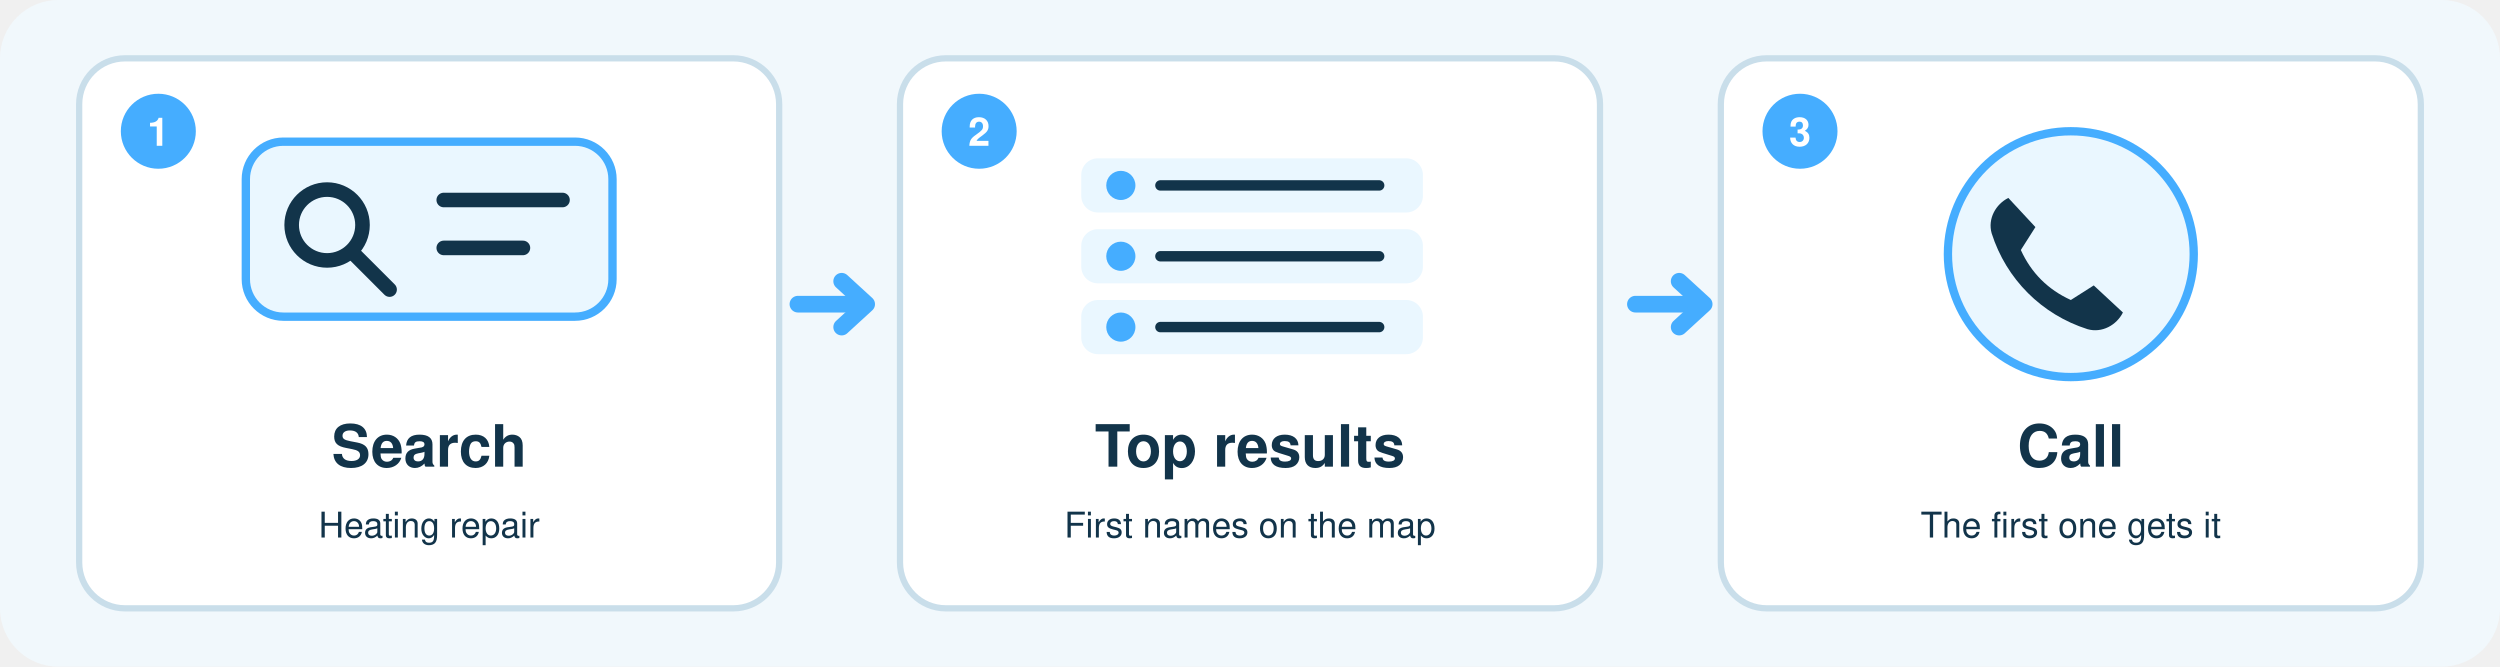
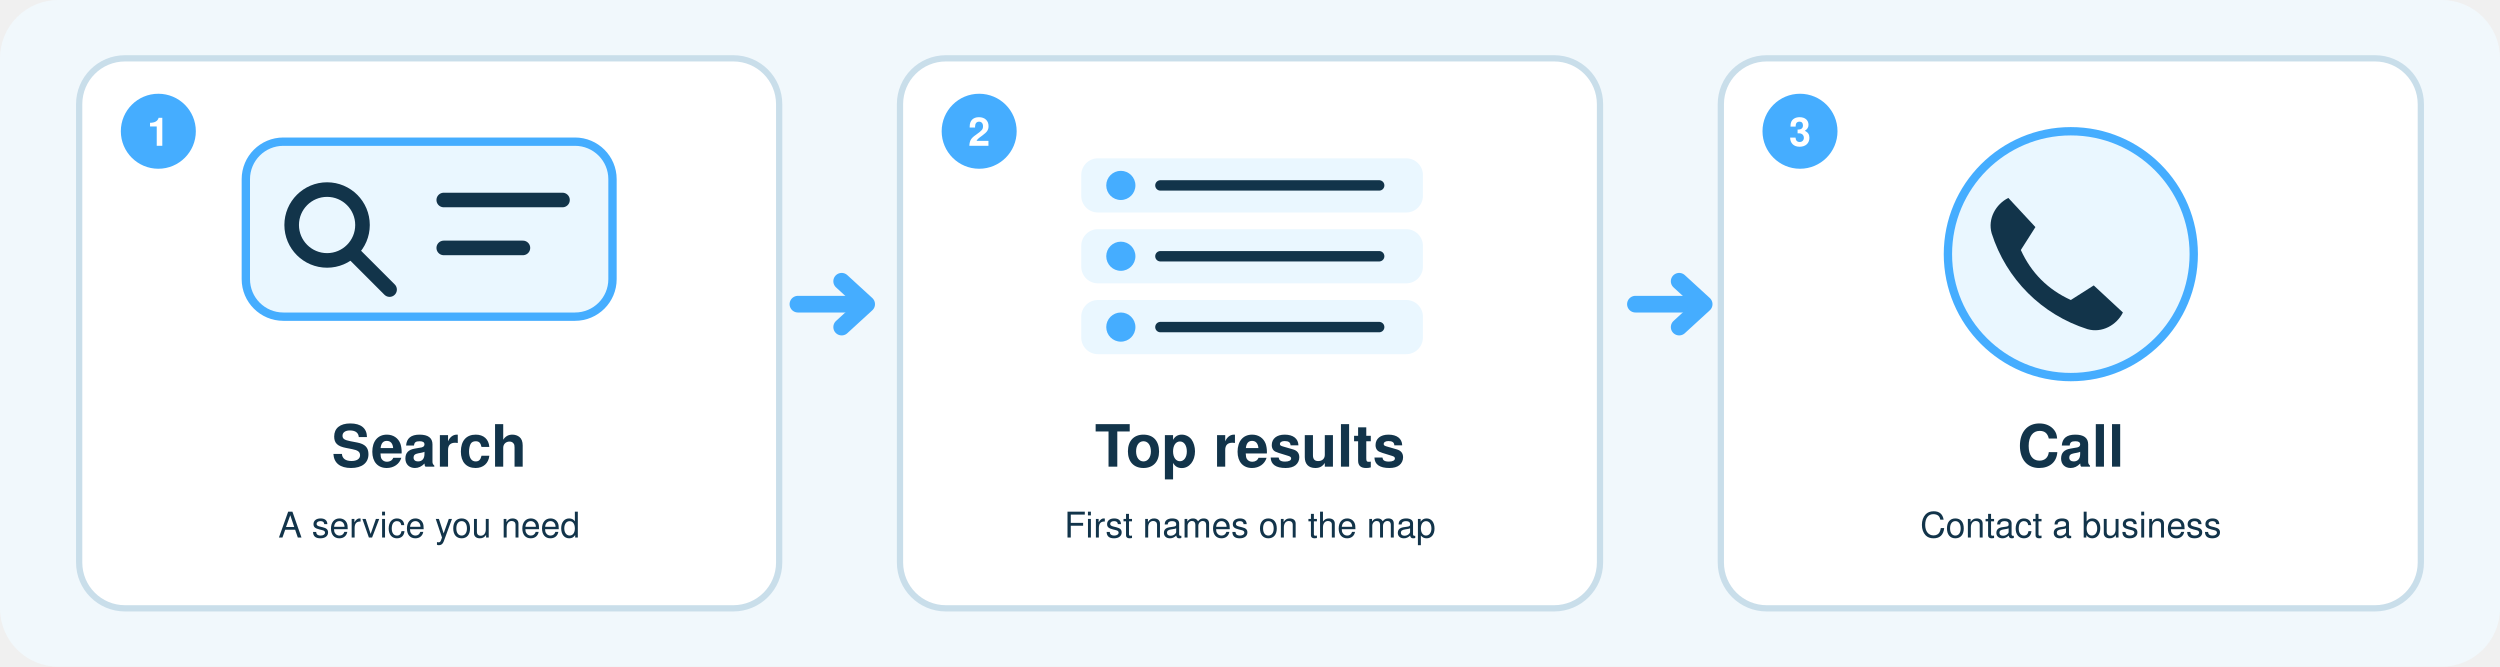
<svg xmlns="http://www.w3.org/2000/svg" viewBox="0 0 1200 320" role="img" aria-labelledby="title desc">
  <rect width="1200" height="320" rx="28" fill="#F1F8FC" />
  <path d="M383 146h32m370 0h32" stroke="#45ADFF" stroke-width="8" stroke-linecap="round" />
  <path d="m404 135 12 11-12 11m402-22 12 11-12 11" fill="none" stroke="#45ADFF" stroke-width="8" stroke-linecap="round" stroke-linejoin="round" />
  <g font-family="Instrument Sans,Helvetica,Arial,sans-serif" fill="#12344A">
    <rect x="38" y="28" width="336" height="264" rx="22" fill="#fff" stroke="#C9DEEA" stroke-width="3" />
    <circle cx="76" cy="63" r="18" fill="#45ADFF" />
    <text x="76" y="70" font-size="19" font-weight="700" text-anchor="middle" fill="#fff">1</text>
    <rect x="118" y="68" width="176" height="84" rx="18" fill="#EAF7FF" stroke="#45ADFF" stroke-width="4" />
    <circle cx="157" cy="108" r="17" fill="none" stroke="#12344A" stroke-width="7" />
    <path d="m169 121 18 18" fill="none" stroke="#12344A" stroke-width="7" stroke-linecap="round" />
    <path d="M213 96h57m-57 23h38" stroke="#12344A" stroke-width="7" stroke-linecap="round" />
    <text x="206" y="224" font-size="28" font-weight="700" text-anchor="middle">Search</text>
-     <text x="206" y="258" font-size="17" text-anchor="middle">Heating repair</text>
+     <text x="206" y="258" font-size="17" text-anchor="middle">A service you need</text>
    <rect x="432" y="28" width="336" height="264" rx="22" fill="#fff" stroke="#C9DEEA" stroke-width="3" />
    <circle cx="470" cy="63" r="18" fill="#45ADFF" />
    <text x="470" y="70" font-size="19" font-weight="700" text-anchor="middle" fill="#fff">2</text>
    <rect x="519" y="76" width="164" height="26" rx="8" fill="#EAF7FF" />
    <rect x="519" y="110" width="164" height="26" rx="8" fill="#EAF7FF" />
    <rect x="519" y="144" width="164" height="26" rx="8" fill="#EAF7FF" />
    <circle cx="538" cy="89" r="7" fill="#45ADFF" />
    <circle cx="538" cy="123" r="7" fill="#45ADFF" />
    <circle cx="538" cy="157" r="7" fill="#45ADFF" />
    <path d="M557 89h105m-105 34h105m-105 34h105" stroke="#12344A" stroke-width="5" stroke-linecap="round" />
    <text x="600" y="224" font-size="28" font-weight="700" text-anchor="middle">Top results</text>
    <text x="600" y="258" font-size="17" text-anchor="middle">First names on the map</text>
    <rect x="826" y="28" width="336" height="264" rx="22" fill="#fff" stroke="#C9DEEA" stroke-width="3" />
    <circle cx="864" cy="63" r="18" fill="#45ADFF" />
    <text x="864" y="70" font-size="19" font-weight="700" text-anchor="middle" fill="#fff">3</text>
    <circle cx="994" cy="122" r="59" fill="#EAF7FF" stroke="#45ADFF" stroke-width="4" />
    <path d="M964 95c-6 3-10 10-8 17 7 22 24 39 46 46 7 2 14-2 17-8l-14-13-11 7c-11-5-19-13-24-24l7-11z" fill="#12344A" />
    <text x="994" y="224" font-size="28" font-weight="700" text-anchor="middle">Call</text>
-     <text x="994" y="258" font-size="17" text-anchor="middle">The first one gets it</text>
+     <text x="994" y="258" font-size="17" text-anchor="middle">Contact a business</text>
  </g>
</svg>
